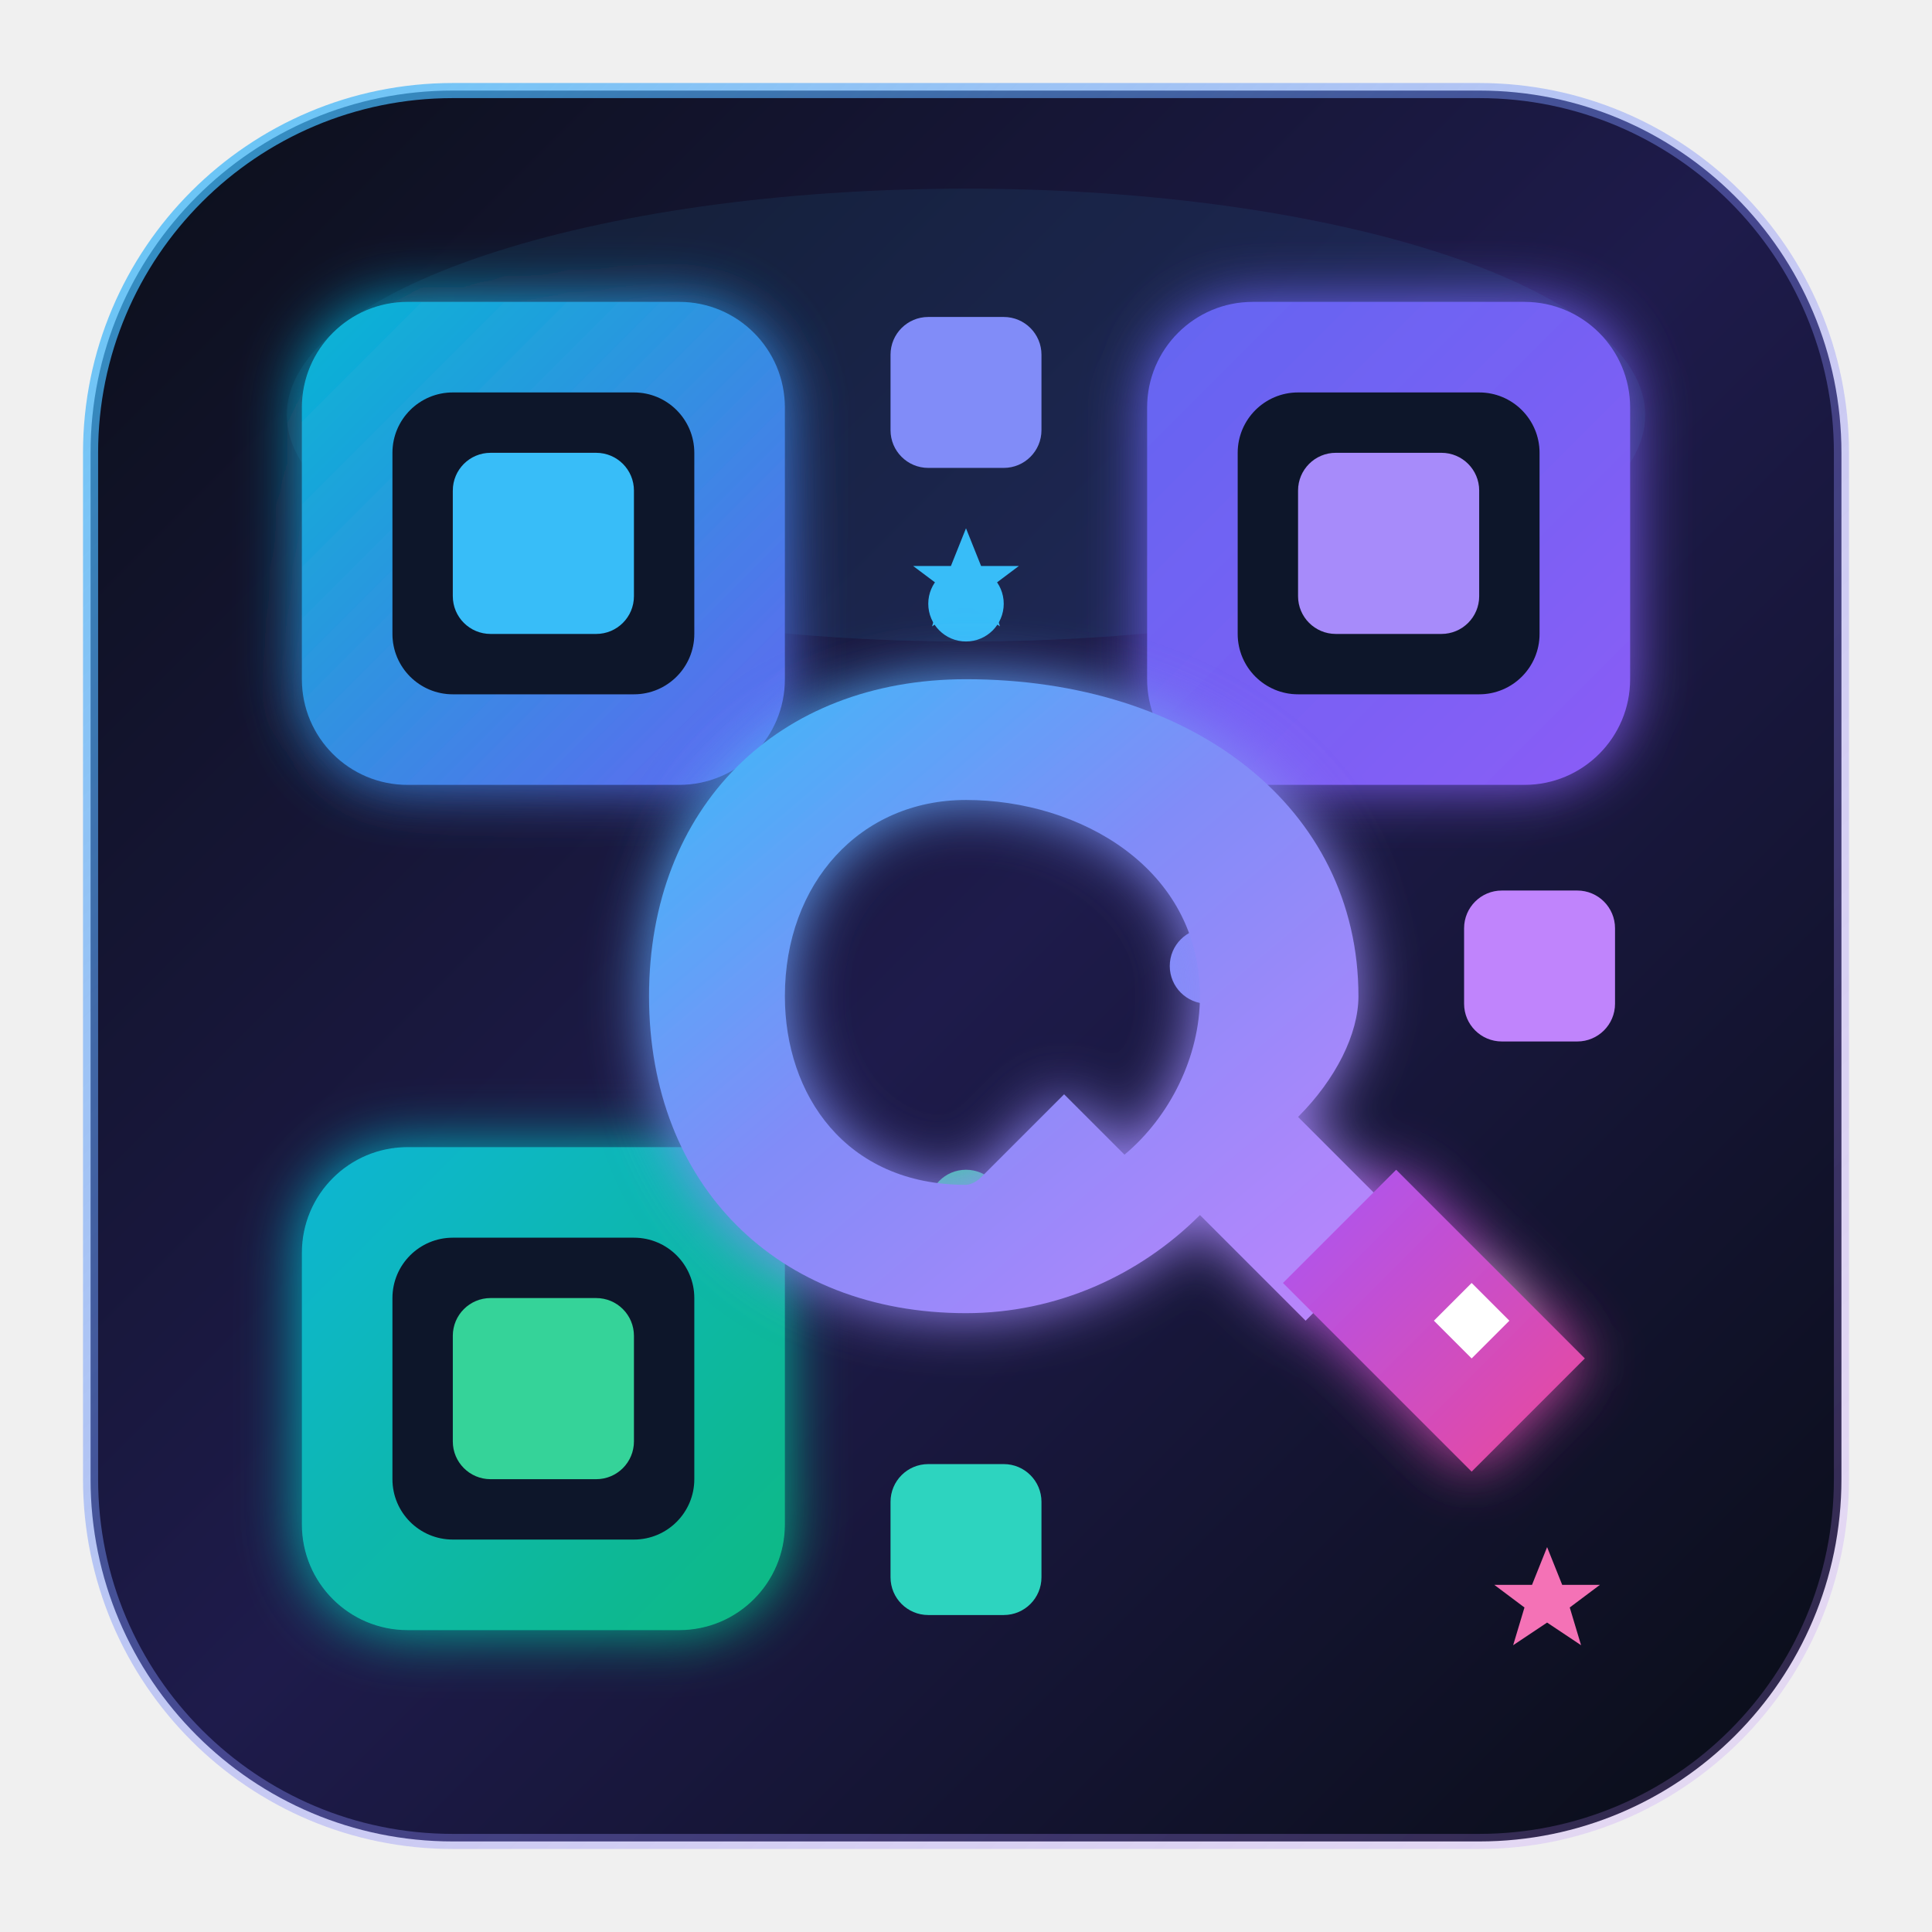
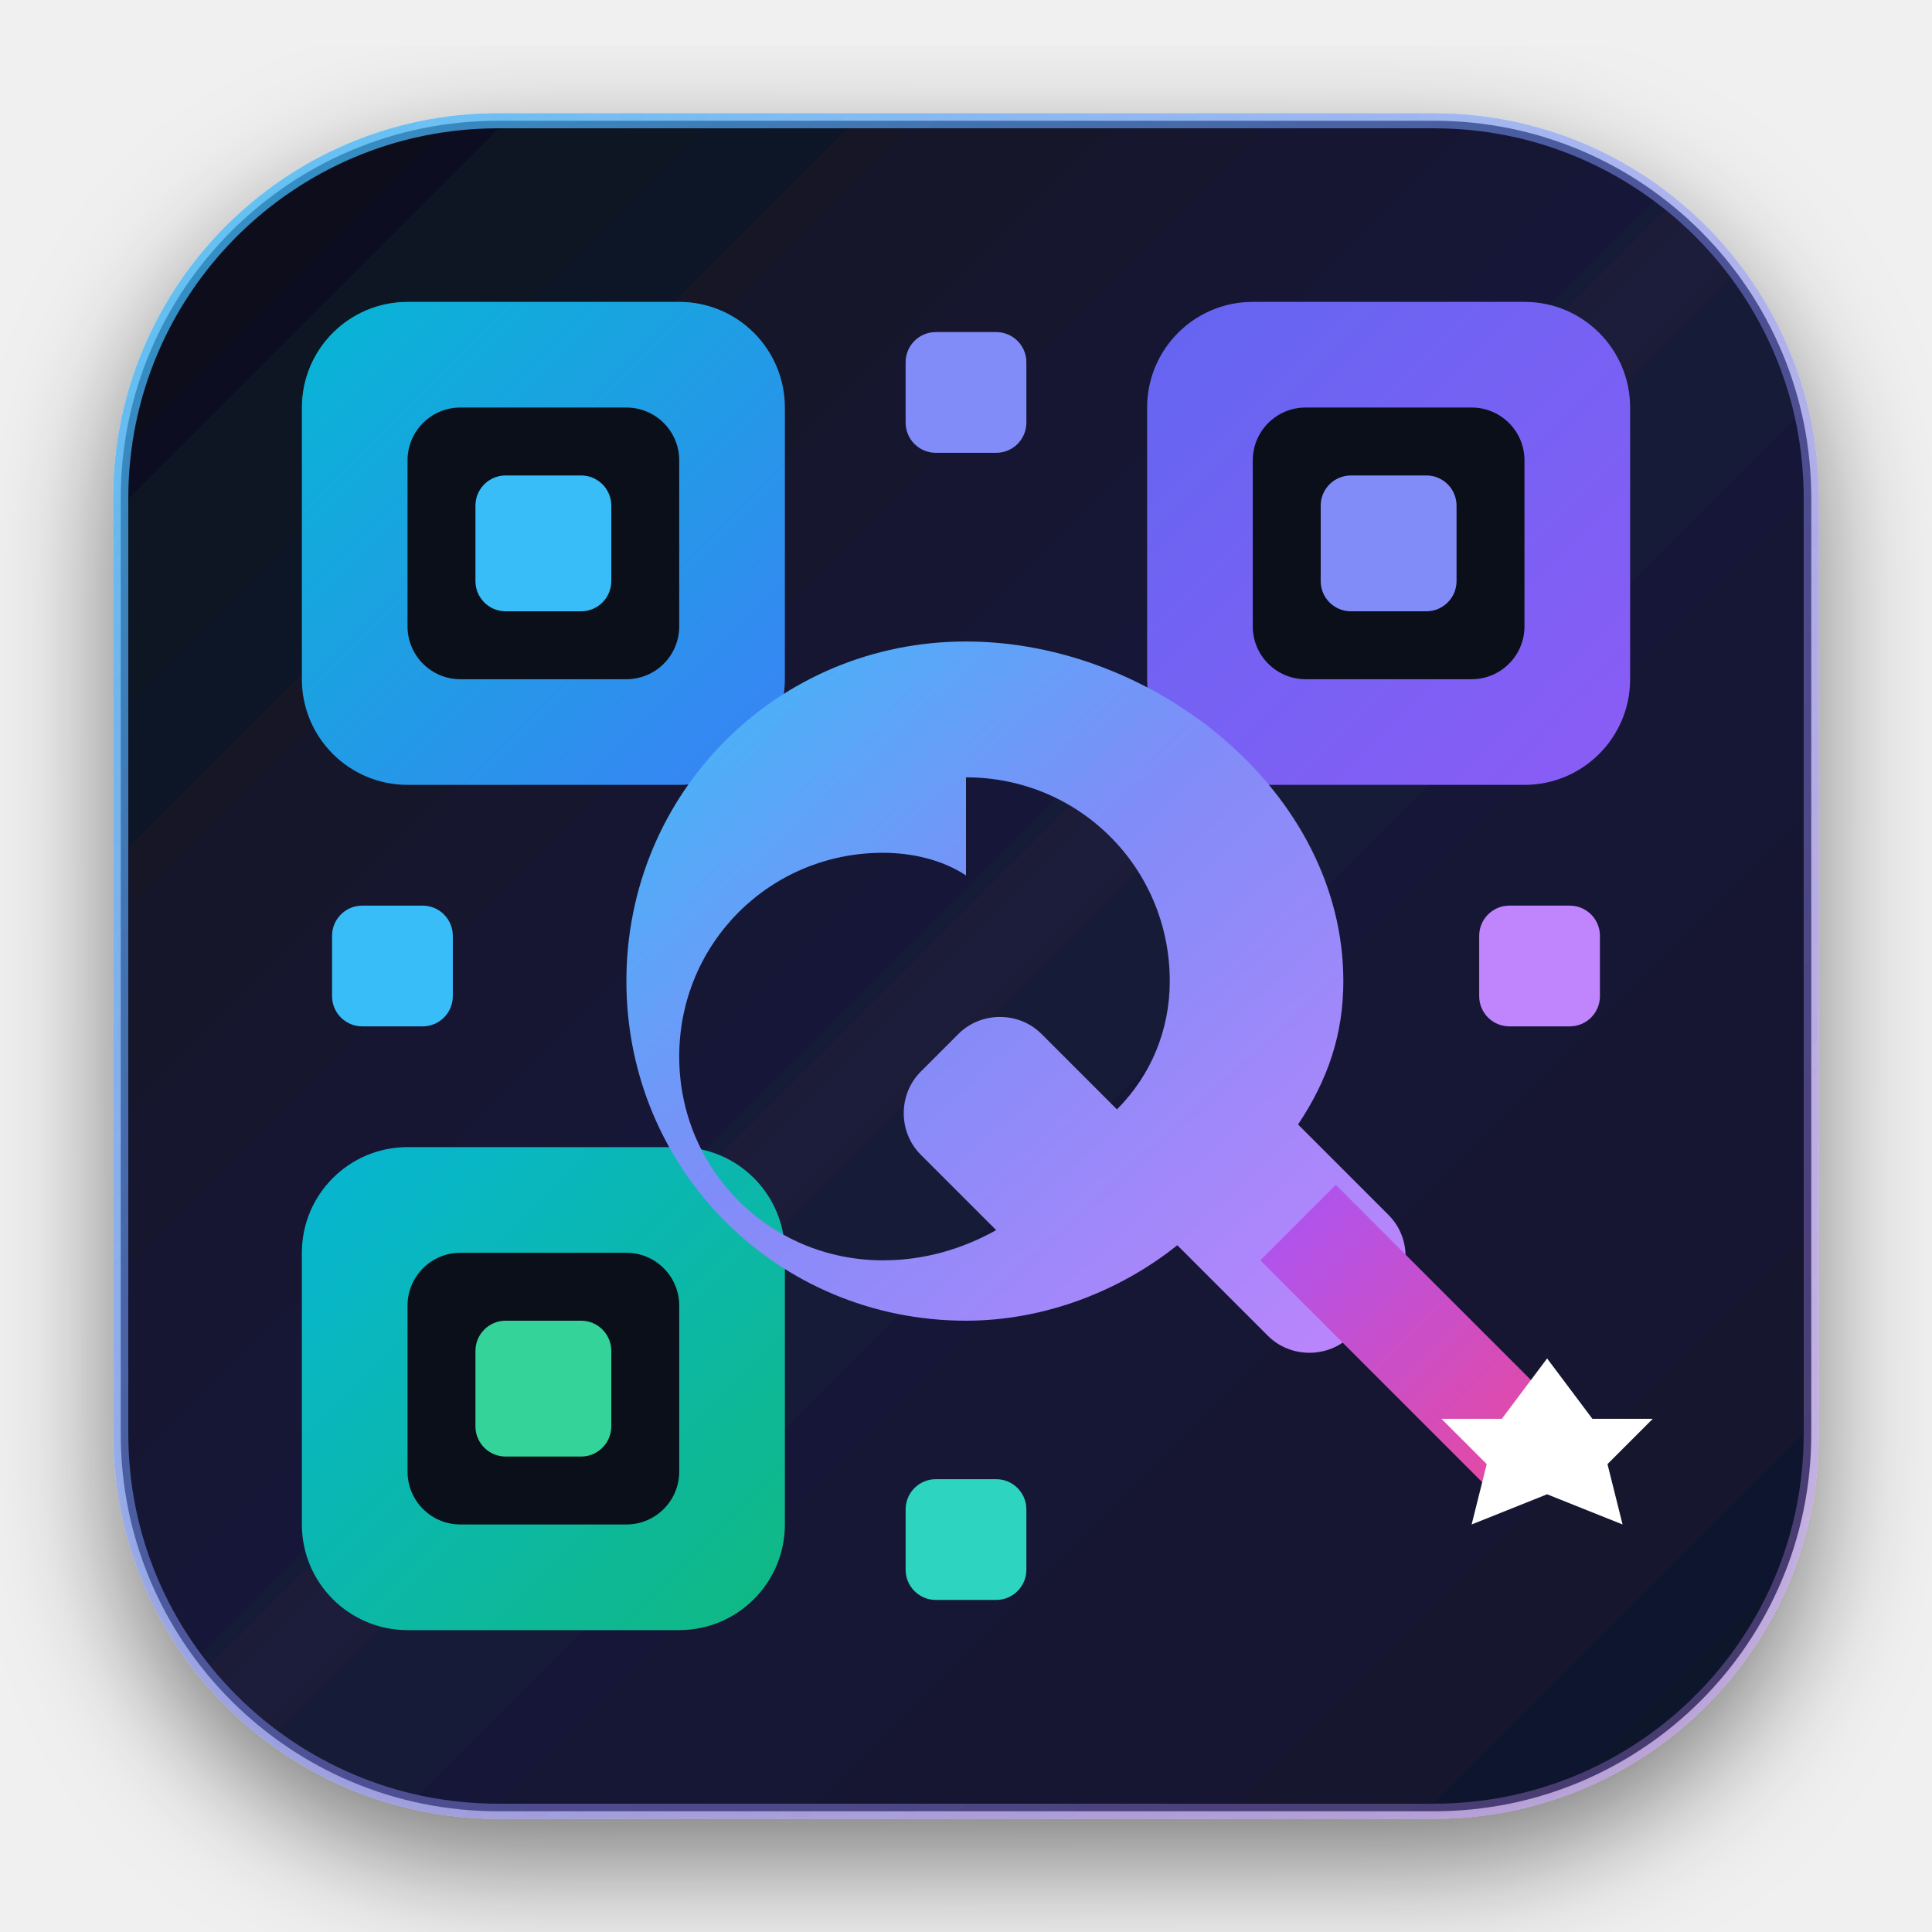
<svg xmlns="http://www.w3.org/2000/svg" viewBox="0 0 512 512" width="512" height="512">
  <defs>
-     <linearGradient id="bgGrad" x1="0%" y1="0%" x2="100%" y2="100%">
+     <linearGradient id="bgGradient" x1="0%" y1="0%" x2="100%" y2="100%">
      <stop offset="0%" stop-color="#0B0F19" />
-       <stop offset="50%" stop-color="#1E1B4B" />
-       <stop offset="100%" stop-color="#090D16" />
+       <stop offset="50%" stop-color="#1A1A3A" />
+       <stop offset="100%" stop-color="#0F172A" />
    </linearGradient>
-     <linearGradient id="glowBorder" x1="0%" y1="0%" x2="100%" y2="100%">
+     <linearGradient id="borderGlow" x1="0%" y1="0%" x2="100%" y2="100%">
      <stop offset="0%" stop-color="#38BDF8" stop-opacity="0.8" />
-       <stop offset="50%" stop-color="#818CF8" stop-opacity="0.4" />
-       <stop offset="100%" stop-color="#C084FC" stop-opacity="0.2" />
+       <stop offset="50%" stop-color="#818CF8" stop-opacity="0.5" />
+       <stop offset="100%" stop-color="#C084FC" stop-opacity="0.3" />
    </linearGradient>
-     <linearGradient id="eyeTL" x1="0%" y1="0%" x2="100%" y2="100%">
+     <linearGradient id="eyeTLGrad" x1="0%" y1="0%" x2="100%" y2="100%">
      <stop offset="0%" stop-color="#06B6D4" />
-       <stop offset="100%" stop-color="#6366F1" />
+       <stop offset="100%" stop-color="#3B82F6" />
    </linearGradient>
-     <linearGradient id="eyeTR" x1="0%" y1="0%" x2="100%" y2="100%">
+     <linearGradient id="eyeTRGrad" x1="0%" y1="0%" x2="100%" y2="100%">
      <stop offset="0%" stop-color="#6366F1" />
      <stop offset="100%" stop-color="#8B5CF6" />
    </linearGradient>
-     <linearGradient id="eyeBL" x1="0%" y1="0%" x2="100%" y2="100%">
+     <linearGradient id="eyeBLGrad" x1="0%" y1="0%" x2="100%" y2="100%">
      <stop offset="0%" stop-color="#06B6D4" />
      <stop offset="100%" stop-color="#10B981" />
    </linearGradient>
    <linearGradient id="qGrad" x1="0%" y1="0%" x2="100%" y2="100%">
      <stop offset="0%" stop-color="#38BDF8" />
      <stop offset="45%" stop-color="#818CF8" />
      <stop offset="100%" stop-color="#C084FC" />
    </linearGradient>
    <linearGradient id="sparkGrad" x1="0%" y1="0%" x2="100%" y2="100%">
      <stop offset="0%" stop-color="#A855F7" />
      <stop offset="100%" stop-color="#EC4899" />
    </linearGradient>
-     <filter id="softGlow" x="-20%" y="-20%" width="140%" height="140%">
-       <feGaussianBlur stdDeviation="8" result="blur" />
-       <feComposite in="SourceGraphic" in2="blur" operator="over" />
+     <filter id="shadowFilter" x="-10%" y="-10%" width="120%" height="120%">
+       <feDropShadow dx="0" dy="12" stdDeviation="16" flood-color="#000000" flood-opacity="0.5" />
    </filter>
  </defs>
-   <rect x="24" y="24" width="464" height="464" rx="96" ry="96" fill="url(#bgGrad)" />
-   <rect x="24" y="24" width="464" height="464" rx="96" ry="96" fill="none" stroke="url(#glowBorder)" stroke-width="4" />
-   <ellipse cx="256" cy="110" rx="180" ry="60" fill="#38BDF8" opacity="0.08" />
-   <g filter="url(#softGlow)">
-     <rect x="80" y="80" width="128" height="128" rx="28" ry="28" fill="url(#eyeTL)" />
-     <rect x="104" y="104" width="80" height="80" rx="16" ry="16" fill="#0F172A" />
-     <rect x="120" y="120" width="48" height="48" rx="10" ry="10" fill="#38BDF8" />
+   <g filter="url(#shadowFilter)">
+     <rect x="32" y="32" width="448" height="448" rx="100" ry="100" fill="url(#bgGradient)" />
+     <rect x="32" y="32" width="448" height="448" rx="100" ry="100" fill="none" stroke="url(#borderGlow)" stroke-width="4" />
  </g>
-   <g filter="url(#softGlow)">
-     <rect x="304" y="80" width="128" height="128" rx="28" ry="28" fill="url(#eyeTR)" />
-     <rect x="328" y="104" width="80" height="80" rx="16" ry="16" fill="#0F172A" />
-     <rect x="344" y="120" width="48" height="48" rx="10" ry="10" fill="#A78BFA" />
+   <rect x="80" y="80" width="128" height="128" rx="28" fill="url(#eyeTLGrad)" />
+   <rect x="108" y="108" width="72" height="72" rx="14" fill="#0B0F19" />
+   <rect x="126" y="126" width="36" height="36" rx="8" fill="#38BDF8" />
+   <rect x="304" y="80" width="128" height="128" rx="28" fill="url(#eyeTRGrad)" />
+   <rect x="332" y="108" width="72" height="72" rx="14" fill="#0B0F19" />
+   <rect x="350" y="126" width="36" height="36" rx="8" fill="#818CF8" />
+   <rect x="80" y="304" width="128" height="128" rx="28" fill="url(#eyeBLGrad)" />
+   <rect x="108" y="332" width="72" height="72" rx="14" fill="#0B0F19" />
+   <rect x="126" y="350" width="36" height="36" rx="8" fill="#34D399" />
+   <rect x="240" y="88" width="32" height="32" rx="8" fill="#818CF8" />
+   <rect x="240" y="392" width="32" height="32" rx="8" fill="#2DD4BF" />
+   <rect x="392" y="240" width="32" height="32" rx="8" fill="#C084FC" />
+   <rect x="88" y="240" width="32" height="32" rx="8" fill="#38BDF8" />
+   <g>
+     <path d="M 256,170 C 206,170 166,210 166,260 C 166,310 206,350 256,350 C 277,350 297,342 312,330 L 336,354 C 342,360 352,360 358,354 L 368,344 C 374,338 374,328 368,322 L 344,298 C 352,286 356,274 356,260 C 356,210 306,170 256,170 Z M 256,206 C 286,206 310,230 310,260 C 310,273 305,285 296,294 L 276,274 C 270,268 260,268 254,274 L 244,284 C 238,290 238,300 244,306 L 264,326 C 255,331 245,334 234,334 C 204,334 180,310 180,280 C 180,250 204,226 234,226 C 242,226 250,228 256,232 Z" fill="url(#qGrad)" />
+     <polygon points="334,334 394,394 414,374 354,314" fill="url(#sparkGrad)" />
+     <polygon points="410,360 422,376 438,376 426,388 430,404 410,396 390,404 394,388 382,376 398,376" fill="#FFFFFF" />
  </g>
-   <g filter="url(#softGlow)">
-     <rect x="80" y="304" width="128" height="128" rx="28" ry="28" fill="url(#eyeBL)" />
-     <rect x="104" y="328" width="80" height="80" rx="16" ry="16" fill="#0F172A" />
-     <rect x="120" y="344" width="48" height="48" rx="10" ry="10" fill="#34D399" />
-   </g>
-   <rect x="236" y="84" width="40" height="40" rx="10" ry="10" fill="#818CF8" />
-   <circle cx="256" cy="160" r="10" fill="#38BDF8" />
-   <rect x="388" y="236" width="40" height="40" rx="10" ry="10" fill="#C084FC" />
-   <circle cx="320" cy="256" r="10" fill="#818CF8" />
-   <rect x="236" y="388" width="40" height="40" rx="10" ry="10" fill="#2DD4BF" />
-   <circle cx="256" cy="320" r="10" fill="#34D399" />
-   <g filter="url(#softGlow)">
-     <path d="M256,180 C206,180 172,214 172,264 C172,314 206,348 256,348 C280,348 302,338 318,322 L346,350 L372,324 L344,296 C354,286 360,274 360,264 C360,214 316,180 256,180 Z M256,212 C286,212 318,230 318,264 C318,280 310,296 298,306 L282,290 L260,312 C258,314 256,314 256,314 C224,314 208,290 208,264 C208,234 228,212 256,212 Z" fill="url(#qGrad)" />
-     <polygon points="340,340 390,390 420,360 370,310" fill="url(#sparkGrad)" />
-     <polygon points="380,350 390,340 400,350 390,360" fill="#FFFFFF" />
-   </g>
-   <polygon points="256,140 260,150 270,150 262,156 265,166 256,160 247,166 250,156 242,150 252,150" fill="#38BDF8" />
-   <polygon points="410,410 414,420 424,420 416,426 419,436 410,430 401,436 404,426 396,420 406,420" fill="#F472B6" />
</svg>
